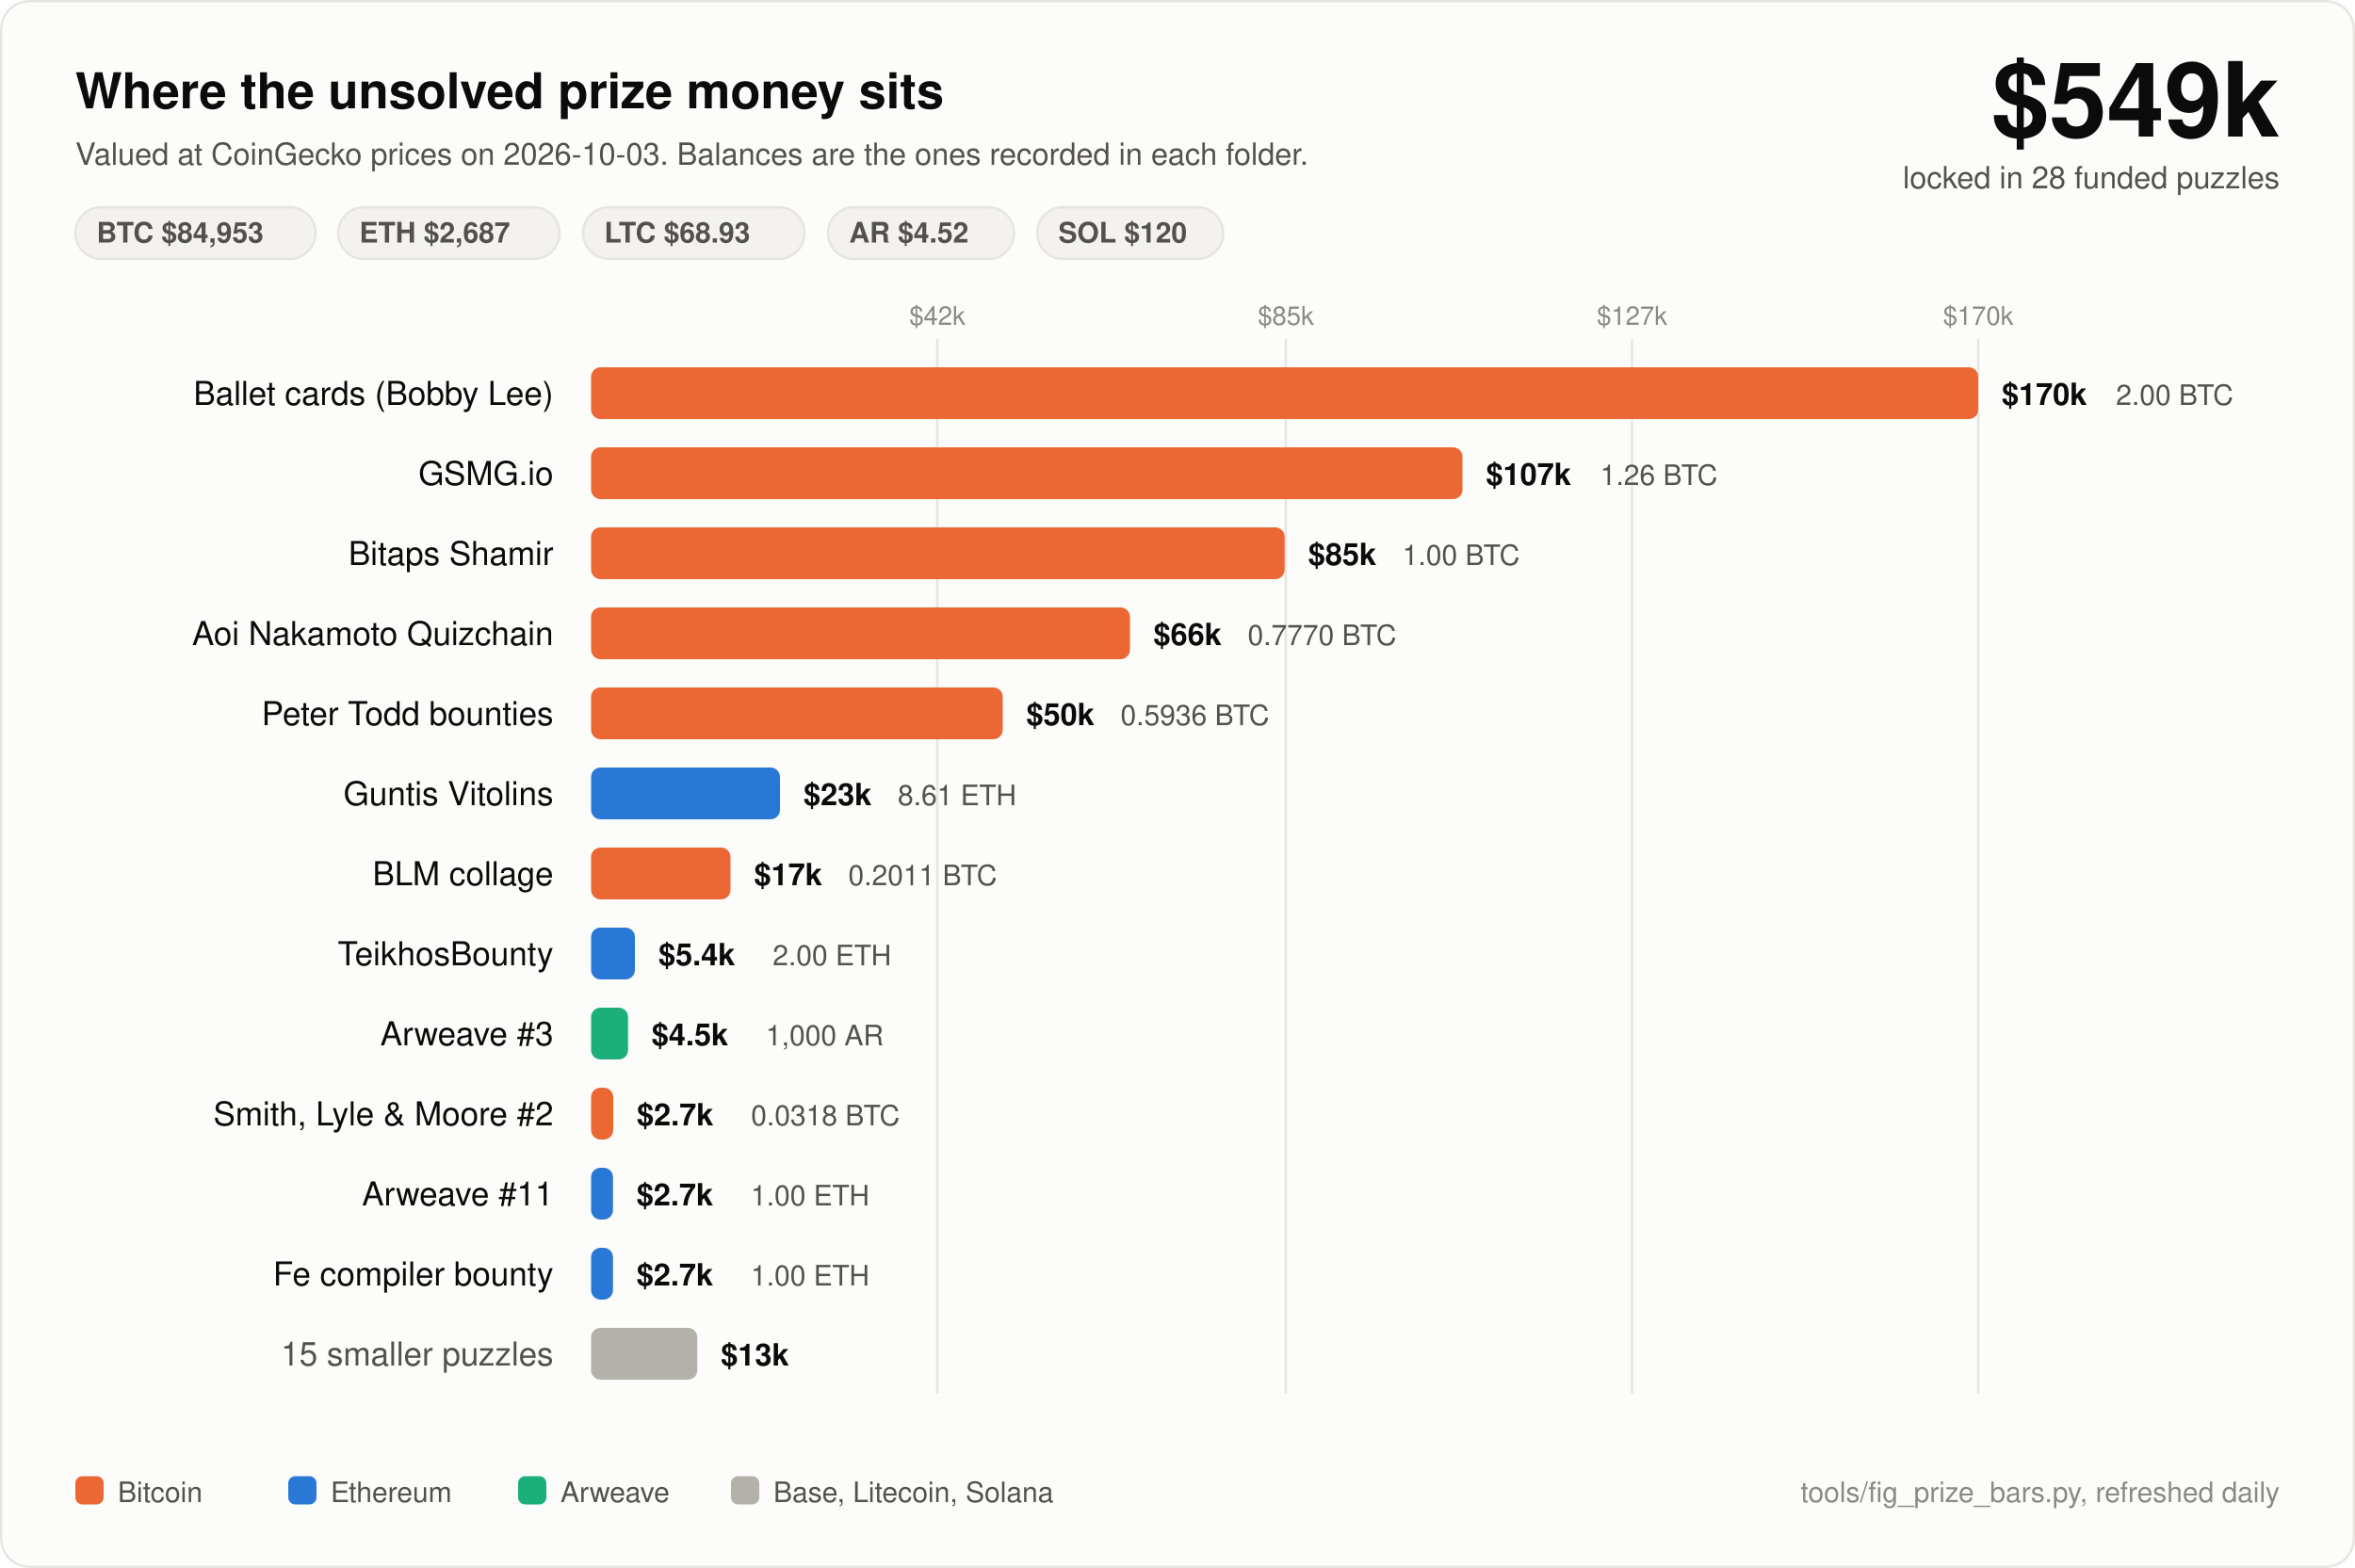
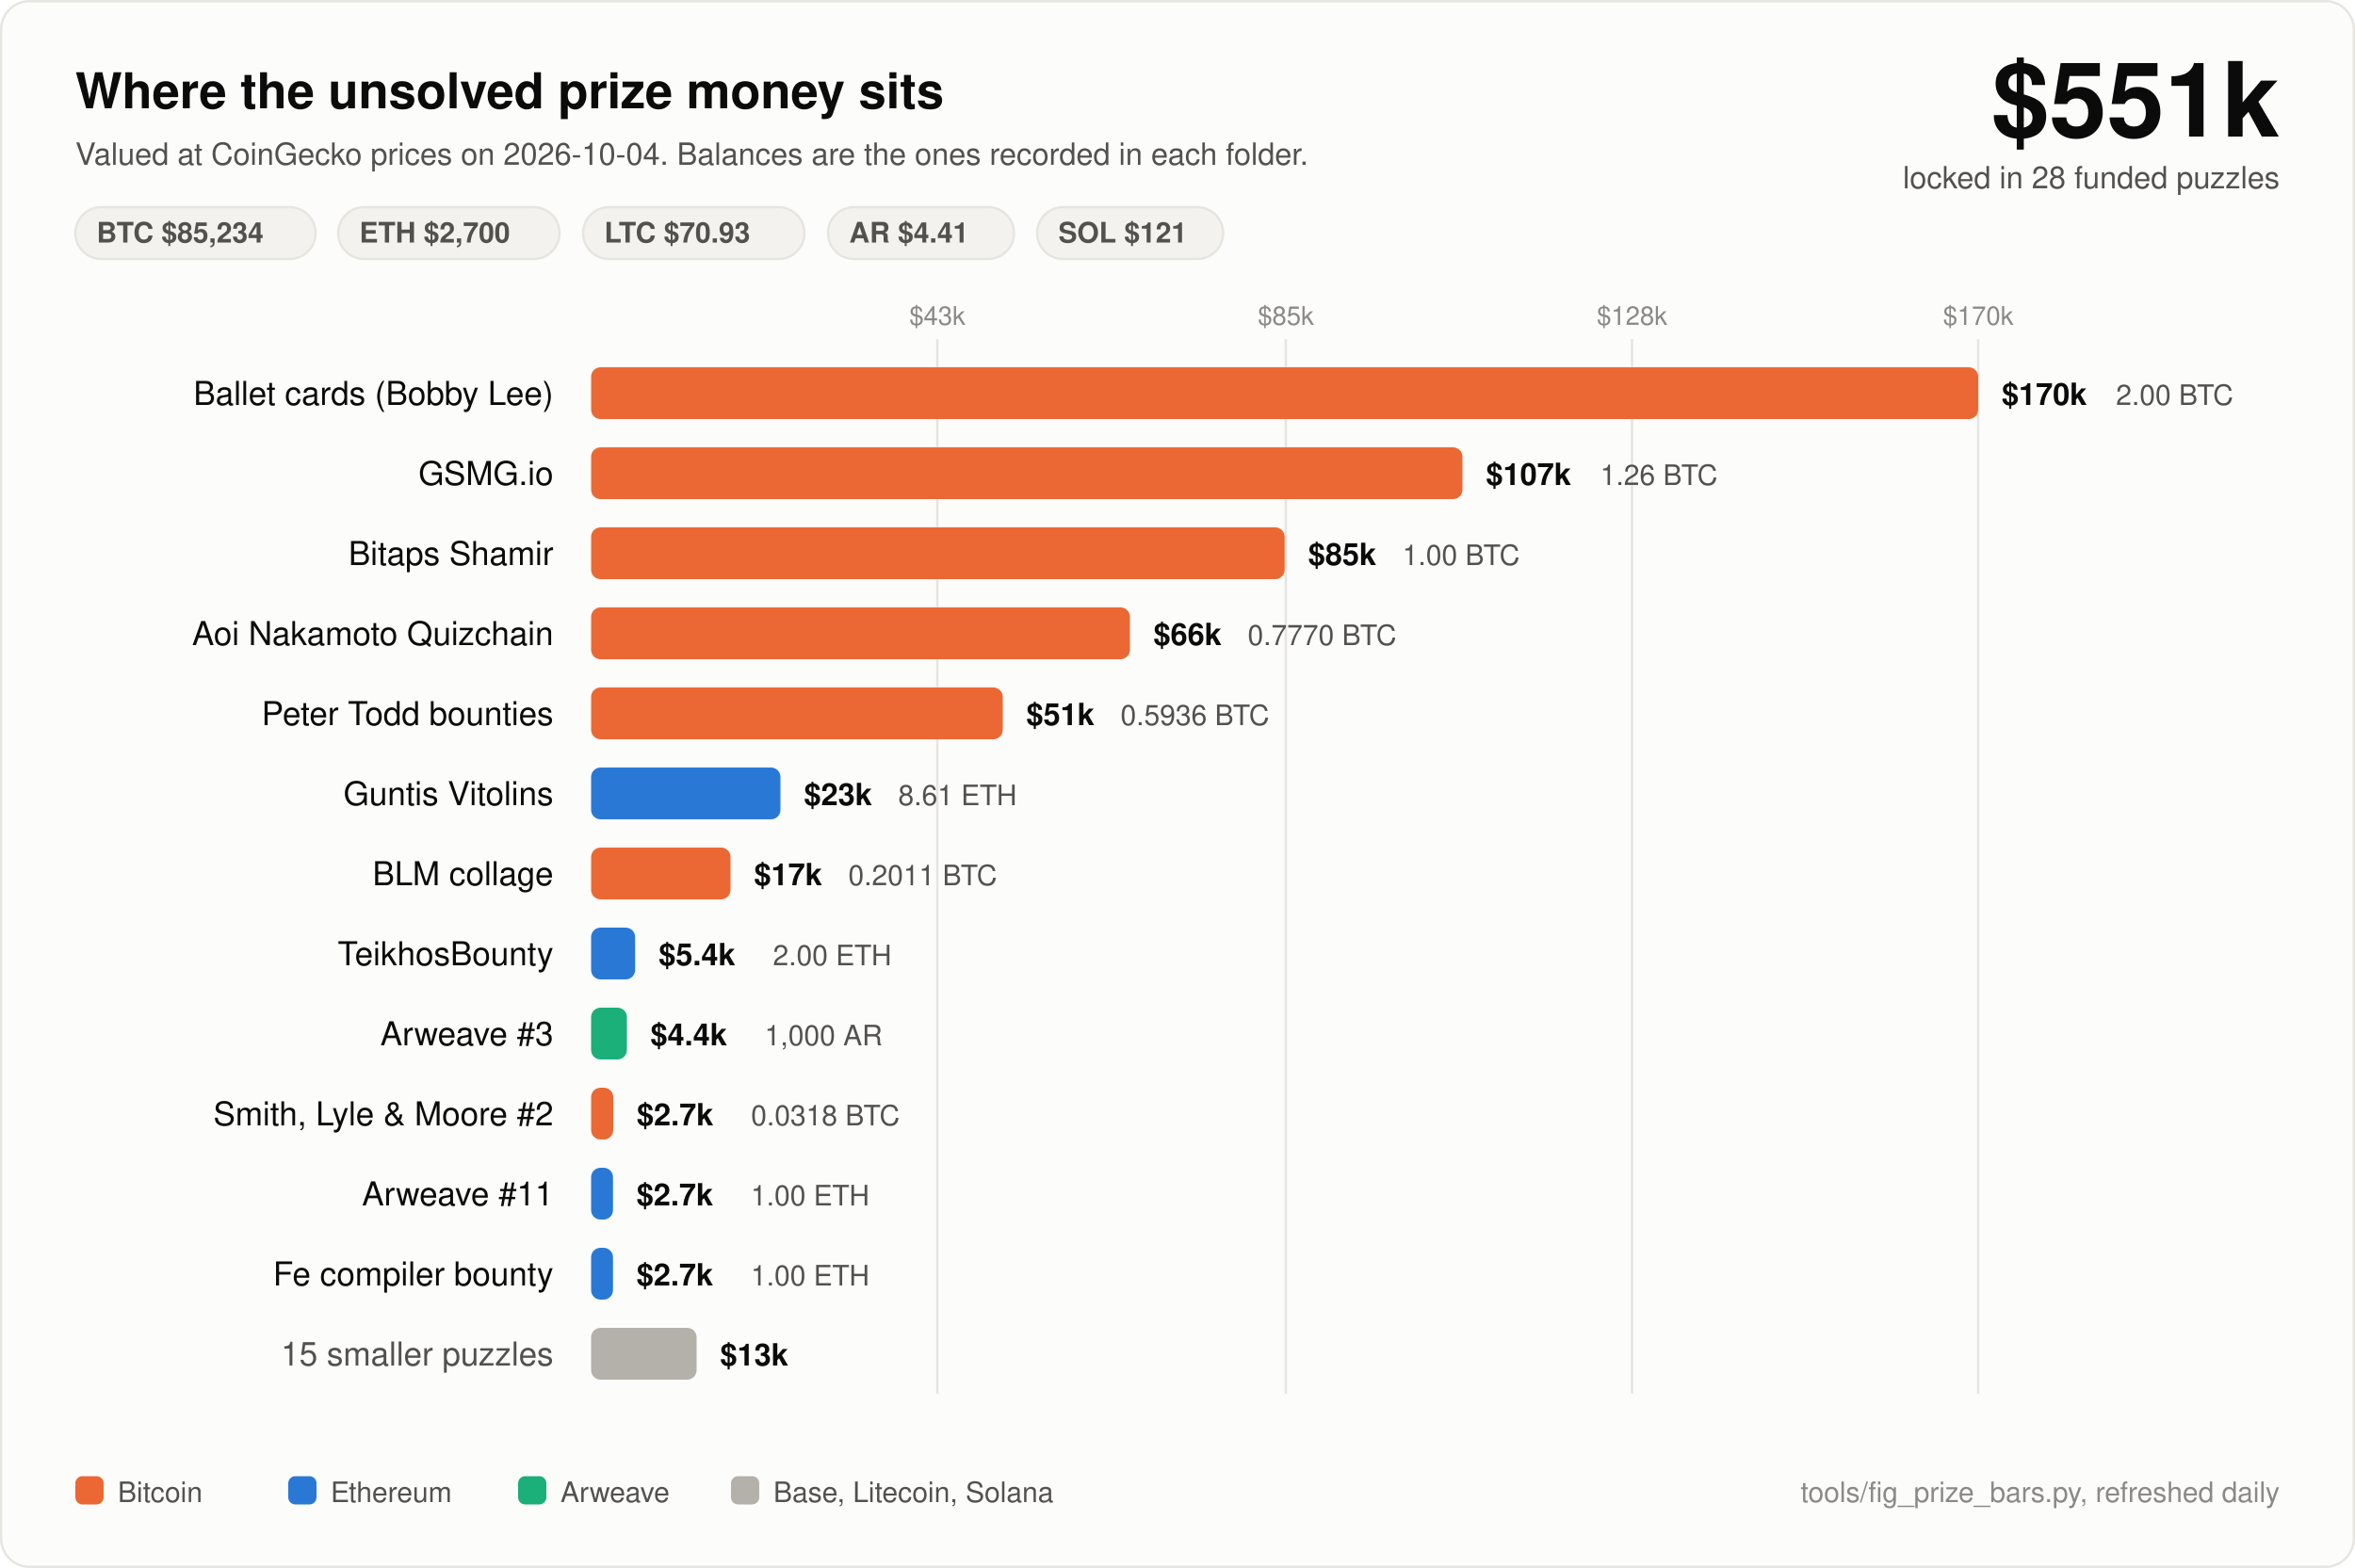
<svg xmlns="http://www.w3.org/2000/svg" width="1000" height="666" viewBox="0 0 1000 666" font-family="ui-sans-serif, -apple-system, Segoe UI, Helvetica, Arial, sans-serif">
  <rect x="0.5" y="0.5" width="999" height="665" rx="12" fill="#fcfcfb" stroke="#e6e5e0" />
  <text x="32" y="46" fill="#0b0b0b" font-size="21" font-weight="700">Where the unsolved prize money sits</text>
-   <text x="32" y="70" fill="#52514e" font-size="13">Valued at CoinGecko prices on 2026-10-03. Balances are the ones recorded in each folder.</text>
-   <text x="968" y="58" fill="#0b0b0b" font-size="44" font-weight="700" text-anchor="end">$549k</text>
+   <text x="32" y="70" fill="#52514e" font-size="13">Valued at CoinGecko prices on 2026-10-04. Balances are the ones recorded in each folder.</text>
+   <text x="968" y="58" fill="#0b0b0b" font-size="44" font-weight="700" text-anchor="end">$551k</text>
  <text x="968" y="80" fill="#52514e" font-size="13" text-anchor="end">locked in 28 funded puzzles</text>
  <rect x="32" y="88" width="102" height="22" rx="11" fill="#f3f2ee" stroke="#e6e5e0" />
-   <text x="41" y="103" fill="#52514e" font-size="12" font-weight="600">BTC $84,953</text>
+   <text x="41" y="103" fill="#52514e" font-size="12" font-weight="600">BTC $85,234</text>
  <rect x="143.6" y="88" width="94" height="22" rx="11" fill="#f3f2ee" stroke="#e6e5e0" />
-   <text x="152.6" y="103" fill="#52514e" font-size="12" font-weight="600">ETH $2,687</text>
+   <text x="152.6" y="103" fill="#52514e" font-size="12" font-weight="600">ETH $2,700</text>
  <rect x="247.6" y="88" width="94" height="22" rx="11" fill="#f3f2ee" stroke="#e6e5e0" />
-   <text x="256.6" y="103" fill="#52514e" font-size="12" font-weight="600">LTC $68.93</text>
+   <text x="256.6" y="103" fill="#52514e" font-size="12" font-weight="600">LTC $70.93</text>
  <rect x="351.6" y="88" width="79" height="22" rx="11" fill="#f3f2ee" stroke="#e6e5e0" />
-   <text x="360.6" y="103" fill="#52514e" font-size="12" font-weight="600">AR $4.52</text>
+   <text x="360.6" y="103" fill="#52514e" font-size="12" font-weight="600">AR $4.41</text>
  <rect x="440.4" y="88" width="79" height="22" rx="11" fill="#f3f2ee" stroke="#e6e5e0" />
-   <text x="449.4" y="103" fill="#52514e" font-size="12" font-weight="600">SOL $120</text>
+   <text x="449.4" y="103" fill="#52514e" font-size="12" font-weight="600">SOL $121</text>
  <line x1="398" y1="144" x2="398" y2="592" stroke="#e6e5e0" stroke-width="1" />
-   <text x="398" y="138" fill="#8a8985" font-size="11" text-anchor="middle">$42k</text>
+   <text x="398" y="138" fill="#8a8985" font-size="11" text-anchor="middle">$43k</text>
  <line x1="546" y1="144" x2="546" y2="592" stroke="#e6e5e0" stroke-width="1" />
  <text x="546" y="138" fill="#8a8985" font-size="11" text-anchor="middle">$85k</text>
  <line x1="693" y1="144" x2="693" y2="592" stroke="#e6e5e0" stroke-width="1" />
-   <text x="693" y="138" fill="#8a8985" font-size="11" text-anchor="middle">$127k</text>
+   <text x="693" y="138" fill="#8a8985" font-size="11" text-anchor="middle">$128k</text>
  <line x1="840" y1="144" x2="840" y2="592" stroke="#e6e5e0" stroke-width="1" />
  <text x="840" y="138" fill="#8a8985" font-size="11" text-anchor="middle">$170k</text>
  <text x="235" y="172" fill="#0b0b0b" font-size="14" text-anchor="end">Ballet cards (Bobby Lee)</text>
  <rect x="251" y="156" width="589.0" height="22" rx="4" fill="#eb6834" />
  <text x="850.0" y="172" fill="#0b0b0b" font-size="13" font-weight="600">$170k</text>
  <text x="898.5" y="172" fill="#52514e" font-size="12">2.00 BTC</text>
  <text x="235" y="206" fill="#0b0b0b" font-size="14" text-anchor="end">GSMG.io</text>
  <rect x="251" y="190" width="370.0" height="22" rx="4" fill="#eb6834" />
  <text x="631.0" y="206" fill="#0b0b0b" font-size="13" font-weight="600">$107k</text>
  <text x="679.5" y="206" fill="#52514e" font-size="12">1.26 BTC</text>
  <text x="235" y="240" fill="#0b0b0b" font-size="14" text-anchor="end">Bitaps Shamir</text>
  <rect x="251" y="224" width="294.5" height="22" rx="4" fill="#eb6834" />
  <text x="555.5" y="240" fill="#0b0b0b" font-size="13" font-weight="600">$85k</text>
  <text x="595.5" y="240" fill="#52514e" font-size="12">1.00 BTC</text>
  <text x="235" y="274" fill="#0b0b0b" font-size="14" text-anchor="end">Aoi Nakamoto Quizchain</text>
  <rect x="251" y="258" width="228.8" height="22" rx="4" fill="#eb6834" />
  <text x="489.8" y="274" fill="#0b0b0b" font-size="13" font-weight="600">$66k</text>
  <text x="529.8" y="274" fill="#52514e" font-size="12">0.7770 BTC</text>
  <text x="235" y="308" fill="#0b0b0b" font-size="14" text-anchor="end">Peter Todd bounties</text>
  <rect x="251" y="292" width="174.8" height="22" rx="4" fill="#eb6834" />
-   <text x="435.8" y="308" fill="#0b0b0b" font-size="13" font-weight="600">$50k</text>
+   <text x="435.8" y="308" fill="#0b0b0b" font-size="13" font-weight="600">$51k</text>
  <text x="475.8" y="308" fill="#52514e" font-size="12">0.5936 BTC</text>
  <text x="235" y="342" fill="#0b0b0b" font-size="14" text-anchor="end">Guntis Vitolins</text>
-   <rect x="251" y="326" width="80.2" height="22" rx="4" fill="#2a78d6" />
-   <text x="341.2" y="342" fill="#0b0b0b" font-size="13" font-weight="600">$23k</text>
-   <text x="381.2" y="342" fill="#52514e" font-size="12">8.61 ETH</text>
+   <rect x="251" y="326" width="80.4" height="22" rx="4" fill="#2a78d6" />
+   <text x="341.4" y="342" fill="#0b0b0b" font-size="13" font-weight="600">$23k</text>
+   <text x="381.4" y="342" fill="#52514e" font-size="12">8.61 ETH</text>
  <text x="235" y="376" fill="#0b0b0b" font-size="14" text-anchor="end">BLM collage</text>
  <rect x="251" y="360" width="59.2" height="22" rx="4" fill="#eb6834" />
  <text x="320.2" y="376" fill="#0b0b0b" font-size="13" font-weight="600">$17k</text>
  <text x="360.2" y="376" fill="#52514e" font-size="12">0.2011 BTC</text>
  <text x="235" y="410" fill="#0b0b0b" font-size="14" text-anchor="end">TeikhosBounty</text>
-   <rect x="251" y="394" width="18.6" height="22" rx="4" fill="#2a78d6" />
-   <text x="279.6" y="410" fill="#0b0b0b" font-size="13" font-weight="600">$5.4k</text>
-   <text x="328.1" y="410" fill="#52514e" font-size="12">2.00 ETH</text>
+   <rect x="251" y="394" width="18.7" height="22" rx="4" fill="#2a78d6" />
+   <text x="279.7" y="410" fill="#0b0b0b" font-size="13" font-weight="600">$5.4k</text>
+   <text x="328.2" y="410" fill="#52514e" font-size="12">2.00 ETH</text>
  <text x="235" y="444" fill="#0b0b0b" font-size="14" text-anchor="end">Arweave #3</text>
-   <rect x="251" y="428" width="15.7" height="22" rx="4" fill="#1baf7a" />
-   <text x="276.7" y="444" fill="#0b0b0b" font-size="13" font-weight="600">$4.5k</text>
-   <text x="325.2" y="444" fill="#52514e" font-size="12">1,000 AR</text>
+   <rect x="251" y="428" width="15.2" height="22" rx="4" fill="#1baf7a" />
+   <text x="276.2" y="444" fill="#0b0b0b" font-size="13" font-weight="600">$4.4k</text>
+   <text x="324.7" y="444" fill="#52514e" font-size="12">1,000 AR</text>
  <text x="235" y="478" fill="#0b0b0b" font-size="14" text-anchor="end">Smith, Lyle &amp; Moore #2</text>
  <rect x="251" y="462" width="9.4" height="22" rx="4" fill="#eb6834" />
  <text x="270.4" y="478" fill="#0b0b0b" font-size="13" font-weight="600">$2.7k</text>
  <text x="318.9" y="478" fill="#52514e" font-size="12">0.0318 BTC</text>
  <text x="235" y="512" fill="#0b0b0b" font-size="14" text-anchor="end">Arweave #11</text>
  <rect x="251" y="496" width="9.3" height="22" rx="4" fill="#2a78d6" />
  <text x="270.3" y="512" fill="#0b0b0b" font-size="13" font-weight="600">$2.7k</text>
  <text x="318.8" y="512" fill="#52514e" font-size="12">1.00 ETH</text>
  <text x="235" y="546" fill="#0b0b0b" font-size="14" text-anchor="end">Fe compiler bounty</text>
  <rect x="251" y="530" width="9.3" height="22" rx="4" fill="#2a78d6" />
  <text x="270.3" y="546" fill="#0b0b0b" font-size="13" font-weight="600">$2.7k</text>
  <text x="318.8" y="546" fill="#52514e" font-size="12">1.00 ETH</text>
  <text x="235" y="580" fill="#52514e" font-size="14" text-anchor="end">15 smaller puzzles</text>
-   <rect x="251" y="564" width="45.1" height="22" rx="4" fill="#b3b1aa" />
-   <text x="306.1" y="580" fill="#0b0b0b" font-size="13" font-weight="600">$13k</text>
+   <rect x="251" y="564" width="44.8" height="22" rx="4" fill="#b3b1aa" />
+   <text x="305.8" y="580" fill="#0b0b0b" font-size="13" font-weight="600">$13k</text>
  <rect x="32" y="627" width="12" height="12" rx="3" fill="#eb6834" />
  <text x="50" y="638" fill="#52514e" font-size="12">Bitcoin</text>
  <rect x="122.4" y="627" width="12" height="12" rx="3" fill="#2a78d6" />
  <text x="140.4" y="638" fill="#52514e" font-size="12">Ethereum</text>
  <rect x="220.0" y="627" width="12" height="12" rx="3" fill="#1baf7a" />
  <text x="238.0" y="638" fill="#52514e" font-size="12">Arweave</text>
  <rect x="310.4" y="627" width="12" height="12" rx="3" fill="#b3b1aa" />
  <text x="328.4" y="638" fill="#52514e" font-size="12">Base, Litecoin, Solana</text>
  <text x="968" y="638" fill="#8a8985" font-size="12" text-anchor="end">tools/fig_prize_bars.py, refreshed daily</text>
</svg>
